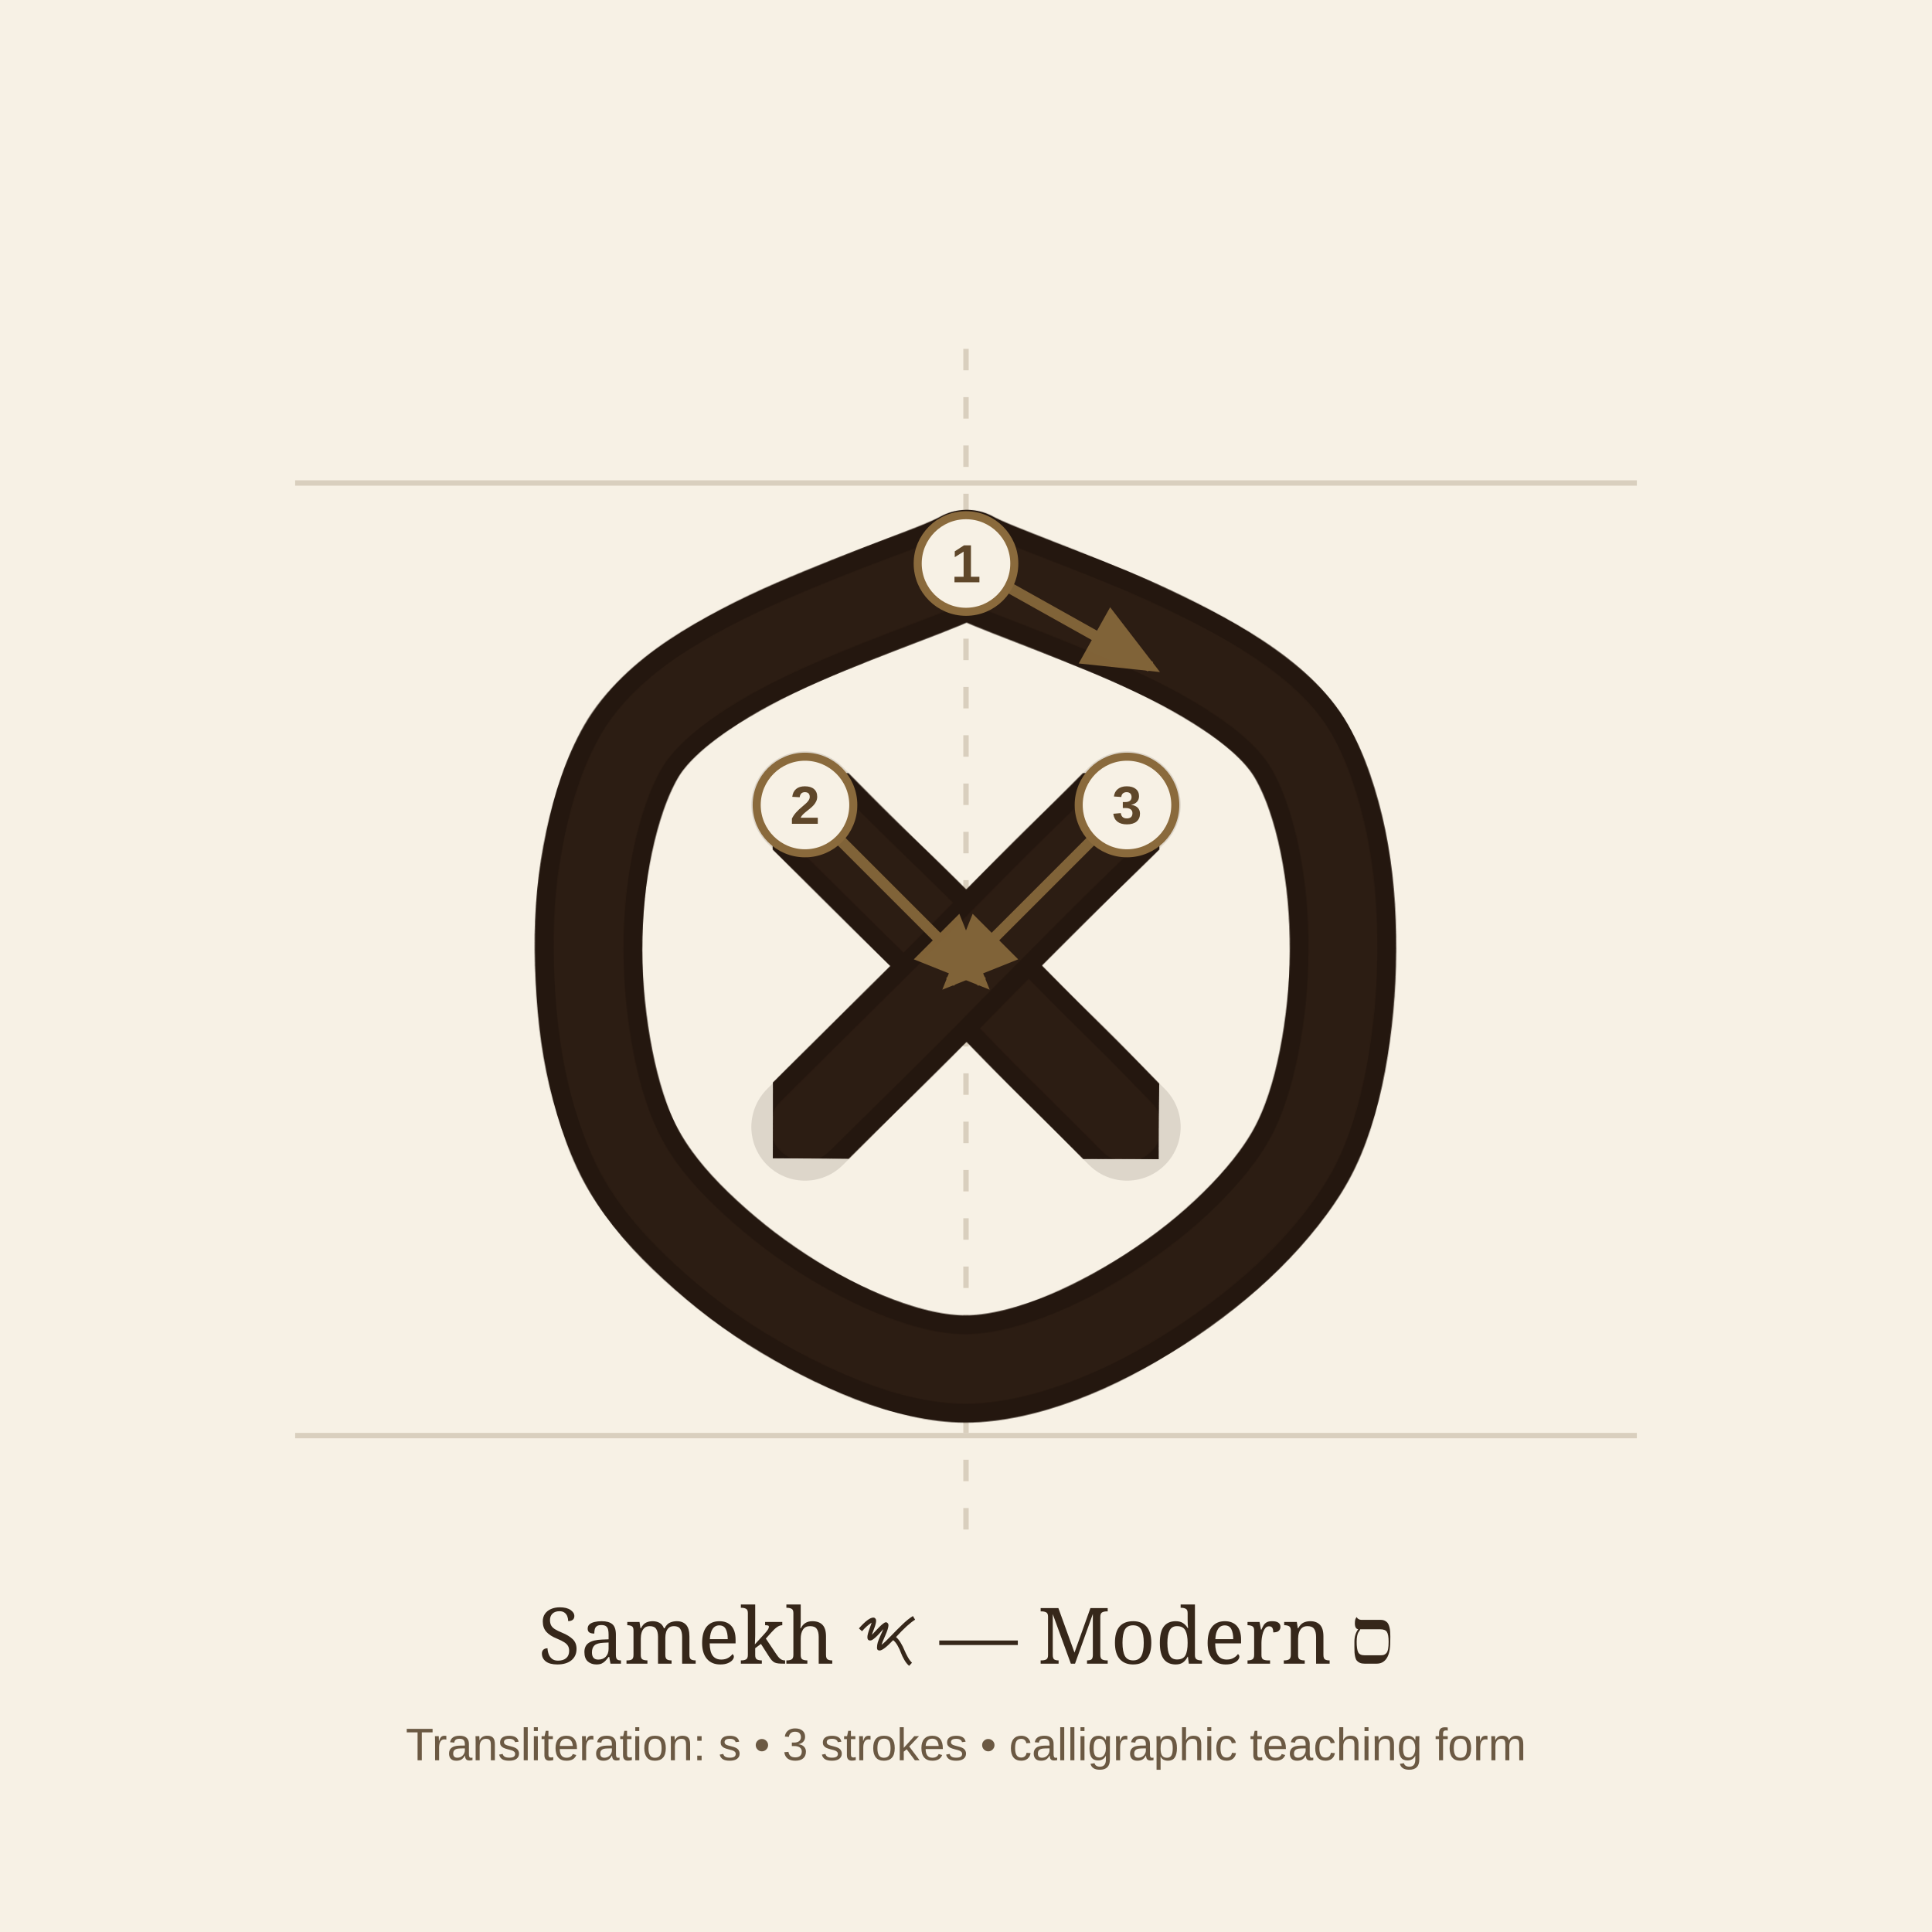
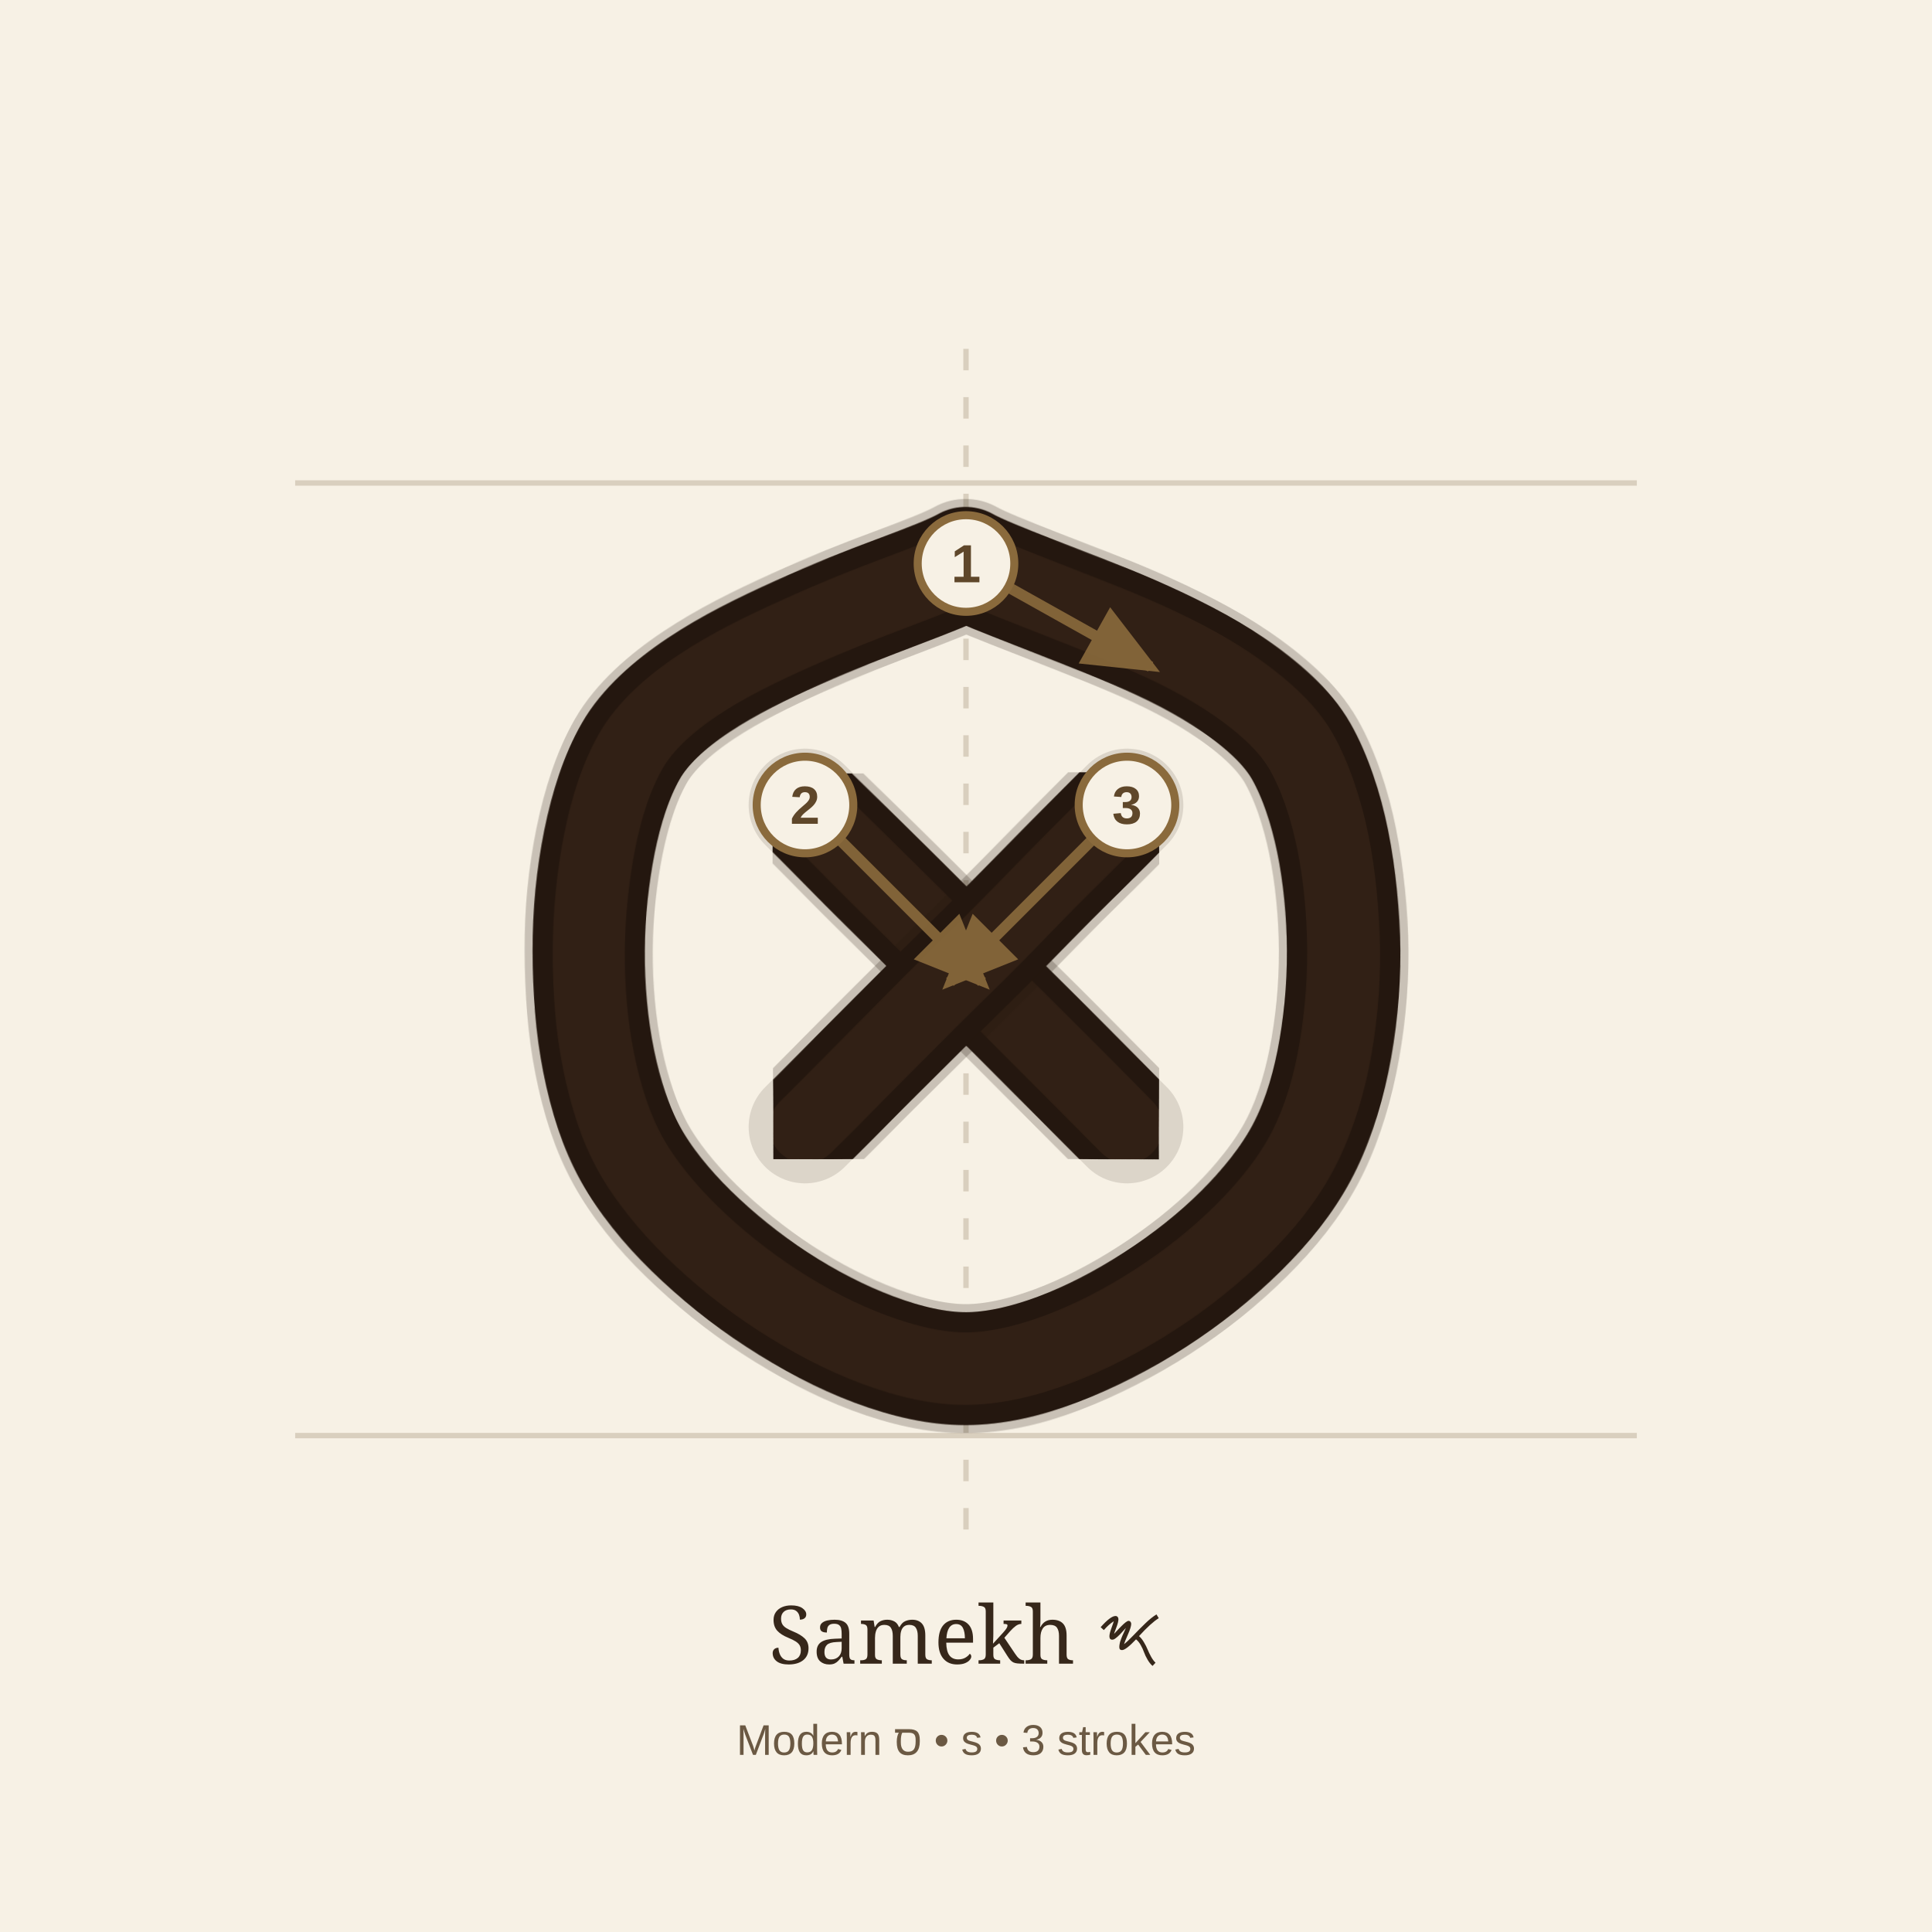
<svg xmlns="http://www.w3.org/2000/svg" viewBox="0 0 720 720" role="img" aria-labelledby="title desc">
  <defs>
    <filter id="inkSoft" x="-10%" y="-10%" width="120%" height="120%">
-       <feTurbulence type="fractalNoise" baseFrequency="0.012" numOctaves="2" seed="42" result="noise" />
-       <feDisplacementMap in="SourceGraphic" in2="noise" scale="1.2" xChannelSelector="R" yChannelSelector="G" />
+       <feTurbulence type="fractalNoise" baseFrequency="0.012" numOctaves="2" seed="78" result="noise" />
+       <feDisplacementMap in="SourceGraphic" in2="noise" scale="1.15" xChannelSelector="R" yChannelSelector="G" />
    </filter>
    <mask id="reveal1">
-       <path d="M360 210 C380.8 221.7 464.2 243.3 485 280 C505.8 316.7 505.8 391.7 485 430 C464.2 468.3 401.7 510.0 360 510 C318.3 510.0 255.8 468.3 235 430 C214.2 391.7 214.2 316.7 235 280 C255.8 243.3 339.2 221.7 360 210" fill="none" stroke="white" stroke-width="68" stroke-linecap="round" pathLength="1" stroke-dasharray="1" stroke-dashoffset="1">
-         <animate attributeName="stroke-dashoffset" from="1" to="0" dur="1.45s" begin="0.35s" fill="freeze" />
+       <path d="M360 210 C380.8 221.7 464.2 243.3 485 280 C505.8 316.7 505.8 391.7 485 430 C464.2 468.3 401.7 510.0 360 510 C318.3 510.0 255.8 468.3 235 430 C214.2 391.7 214.2 316.7 235 280 C255.8 243.3 339.2 221.7 360 210" fill="none" stroke="white" stroke-width="76" stroke-linecap="round" stroke-linejoin="round" pathLength="1" stroke-dasharray="1" stroke-dashoffset="1">
+         <animate attributeName="stroke-dashoffset" from="1" to="0" dur="1.42s" begin="0.35s" fill="freeze" />
      </path>
    </mask>
    <mask id="reveal2">
-       <path d="M300 300 L420 420" fill="none" stroke="white" stroke-width="68" stroke-linecap="round" pathLength="1" stroke-dasharray="1" stroke-dashoffset="1">
-         <animate attributeName="stroke-dashoffset" from="1" to="0" dur="0.97s" begin="1.98s" fill="freeze" />
+       <path d="M300 300 L420 420" fill="none" stroke="white" stroke-width="76" stroke-linecap="round" stroke-linejoin="round" pathLength="1" stroke-dasharray="1" stroke-dashoffset="1">
+         <animate attributeName="stroke-dashoffset" from="1" to="0" dur="1.02s" begin="1.97s" fill="freeze" />
      </path>
    </mask>
    <mask id="reveal3">
-       <path d="M420 300 L300 420" fill="none" stroke="white" stroke-width="68" stroke-linecap="round" pathLength="1" stroke-dasharray="1" stroke-dashoffset="1">
-         <animate attributeName="stroke-dashoffset" from="1" to="0" dur="0.97s" begin="3.13s" fill="freeze" />
+       <path d="M420 300 L300 420" fill="none" stroke="white" stroke-width="76" stroke-linecap="round" stroke-linejoin="round" pathLength="1" stroke-dasharray="1" stroke-dashoffset="1">
+         <animate attributeName="stroke-dashoffset" from="1" to="0" dur="1.02s" begin="3.19s" fill="freeze" />
      </path>
    </mask>
    <marker id="arrow" markerWidth="8" markerHeight="8" refX="6" refY="3" orient="auto">
      <path d="M0,0 L0,6 L7,3 z" fill="#8a6a3c" />
    </marker>
  </defs>
  <rect width="720" height="720" fill="#f7f1e5" />
  <g opacity=".30" stroke="#947f61" stroke-width="2">
    <line x1="110" y1="180" x2="610" y2="180" />
    <line x1="110" y1="535" x2="610" y2="535" />
    <line x1="360" y1="130" x2="360" y2="575" stroke-dasharray="8 10" />
  </g>
  <g opacity=".13">
-     <path d="M360 210 C380.8 221.7 464.2 243.3 485 280 C505.8 316.7 505.8 391.7 485 430 C464.2 468.3 401.7 510.0 360 510 C318.3 510.0 255.8 468.3 235 430 C214.2 391.7 214.2 316.7 235 280 C255.8 243.3 339.2 221.7 360 210" fill="none" stroke="#2c2218" stroke-width="40" stroke-linecap="round" stroke-linejoin="round" />
-     <path d="M300 300 L420 420" fill="none" stroke="#2c2218" stroke-width="40" stroke-linecap="round" stroke-linejoin="round" />
-     <path d="M420 300 L300 420" fill="none" stroke="#2c2218" stroke-width="40" stroke-linecap="round" stroke-linejoin="round" />
+     <path d="M360 210 C380.8 221.7 464.2 243.3 485 280 C505.8 316.7 505.8 391.7 485 430 C464.2 468.3 401.7 510.0 360 510 C318.3 510.0 255.8 468.3 235 430 C214.2 391.7 214.2 316.7 235 280 C255.8 243.3 339.2 221.7 360 210" fill="none" stroke="#24170f" stroke-width="42" stroke-linecap="round" stroke-linejoin="round" />
+     <path d="M300 300 L420 420" fill="none" stroke="#24170f" stroke-width="42" stroke-linecap="round" stroke-linejoin="round" />
+     <path d="M420 300 L300 420" fill="none" stroke="#24170f" stroke-width="42" stroke-linecap="round" stroke-linejoin="round" />
  </g>
  <g filter="url(#inkSoft)">
    <g mask="url(#reveal1)">
-       <path d="M360 210 C380.8 221.7 464.2 243.3 485 280 C505.8 316.7 505.8 391.7 485 430 C464.2 468.3 401.7 510.0 360 510 C318.3 510.0 255.8 468.3 235 430 C214.2 391.7 214.2 316.7 235 280 C255.8 243.3 339.2 221.7 360 210" fill="none" stroke="#24170f" stroke-width="40" stroke-linecap="round" stroke-linejoin="round" />
-       <path d="M360 210 C380.8 221.7 464.2 243.3 485 280 C505.8 316.7 505.8 391.7 485 430 C464.2 468.3 401.7 510.0 360 510 C318.3 510.0 255.8 468.3 235 430 C214.2 391.7 214.2 316.7 235 280 C255.8 243.3 339.2 221.7 360 210" fill="none" stroke="#3b281a" stroke-width="26" stroke-linecap="round" stroke-linejoin="round" opacity=".34" />
+       <path d="M360 210 C380.8 221.7 464.2 243.3 485 280 C505.8 316.7 505.8 391.7 485 430 C464.2 468.3 401.7 510.0 360 510 C318.3 510.0 255.8 468.3 235 430 C214.2 391.7 214.2 316.7 235 280 C255.8 243.3 339.2 221.7 360 210" fill="none" stroke="#24170f" stroke-width="48" stroke-linecap="round" stroke-linejoin="round" opacity=".22" />
+       <path d="M360 210 C380.8 221.7 464.2 243.3 485 280 C505.8 316.7 505.8 391.7 485 430 C464.2 468.3 401.7 510.0 360 510 C318.3 510.0 255.8 468.3 235 430 C214.2 391.7 214.2 316.7 235 280 C255.8 243.3 339.2 221.7 360 210" fill="none" stroke="#24170f" stroke-width="42" stroke-linecap="round" stroke-linejoin="round" />
+       <path d="M360 210 C380.8 221.7 464.2 243.3 485 280 C505.8 316.7 505.8 391.7 485 430 C464.2 468.3 401.7 510.0 360 510 C318.3 510.0 255.8 468.3 235 430 C214.2 391.7 214.2 316.7 235 280 C255.8 243.3 339.2 221.7 360 210" fill="none" stroke="#4a3221" stroke-width="27" stroke-linecap="round" stroke-linejoin="round" opacity=".34" />
    </g>
    <g mask="url(#reveal2)">
-       <path d="M300 300 L420 420" fill="none" stroke="#24170f" stroke-width="40" stroke-linecap="round" stroke-linejoin="round" />
-       <path d="M300 300 L420 420" fill="none" stroke="#3b281a" stroke-width="26" stroke-linecap="round" stroke-linejoin="round" opacity=".34" />
+       <path d="M300 300 L420 420" fill="none" stroke="#24170f" stroke-width="48" stroke-linecap="round" stroke-linejoin="round" opacity=".22" />
+       <path d="M300 300 L420 420" fill="none" stroke="#24170f" stroke-width="42" stroke-linecap="round" stroke-linejoin="round" />
+       <path d="M300 300 L420 420" fill="none" stroke="#4a3221" stroke-width="27" stroke-linecap="round" stroke-linejoin="round" opacity=".34" />
    </g>
    <g mask="url(#reveal3)">
-       <path d="M420 300 L300 420" fill="none" stroke="#24170f" stroke-width="40" stroke-linecap="round" stroke-linejoin="round" />
-       <path d="M420 300 L300 420" fill="none" stroke="#3b281a" stroke-width="26" stroke-linecap="round" stroke-linejoin="round" opacity=".34" />
+       <path d="M420 300 L300 420" fill="none" stroke="#24170f" stroke-width="48" stroke-linecap="round" stroke-linejoin="round" opacity=".22" />
+       <path d="M420 300 L300 420" fill="none" stroke="#24170f" stroke-width="42" stroke-linecap="round" stroke-linejoin="round" />
+       <path d="M420 300 L300 420" fill="none" stroke="#4a3221" stroke-width="27" stroke-linecap="round" stroke-linejoin="round" opacity=".34" />
    </g>
  </g>
  <g fill="none" stroke="#8a6a3c" stroke-width="4" opacity=".9">
    <path d="M360 210 L428.8 248.5" marker-end="url(#arrow)" />
    <path d="M300 300 L366.0 366.0" marker-end="url(#arrow)" />
    <path d="M420 300 L354.0 366.0" marker-end="url(#arrow)" />
  </g>
-   <g font-family="Arial, sans-serif" font-weight="700" font-size="20" text-anchor="middle">
+   <g font-family="Arial,sans-serif" font-weight="700" font-size="20" text-anchor="middle">
    <circle cx="360" cy="210" r="18" fill="#f7f1e5" stroke="#8a6a3c" stroke-width="3" />
    <text x="360" y="217" fill="#5f472a">1</text>
    <circle cx="300" cy="300" r="18" fill="#f7f1e5" stroke="#8a6a3c" stroke-width="3" />
    <text x="300" y="307" fill="#5f472a">2</text>
    <circle cx="420" cy="300" r="18" fill="#f7f1e5" stroke="#8a6a3c" stroke-width="3" />
    <text x="420" y="307" fill="#5f472a">3</text>
  </g>
-   <text x="360" y="620" text-anchor="middle" font-family="Georgia,serif" font-size="29" fill="#36271a">Samekh 𐤎 — Modern ס</text>
-   <text x="360" y="656" text-anchor="middle" font-family="Arial,sans-serif" font-size="17" fill="#6b5943">Transliteration: s • 3 strokes • calligraphic teaching form</text>
-   <set attributeName="data-duration" to="4.58" begin="0s" />
+   <text x="360" y="620" text-anchor="middle" font-family="Georgia,serif" font-size="30" fill="#36271a">Samekh 𐤎</text>
+   <text x="360" y="654" text-anchor="middle" font-family="Arial,sans-serif" font-size="16" fill="#6b5943">Modern ס • s • 3 strokes</text>
</svg>
